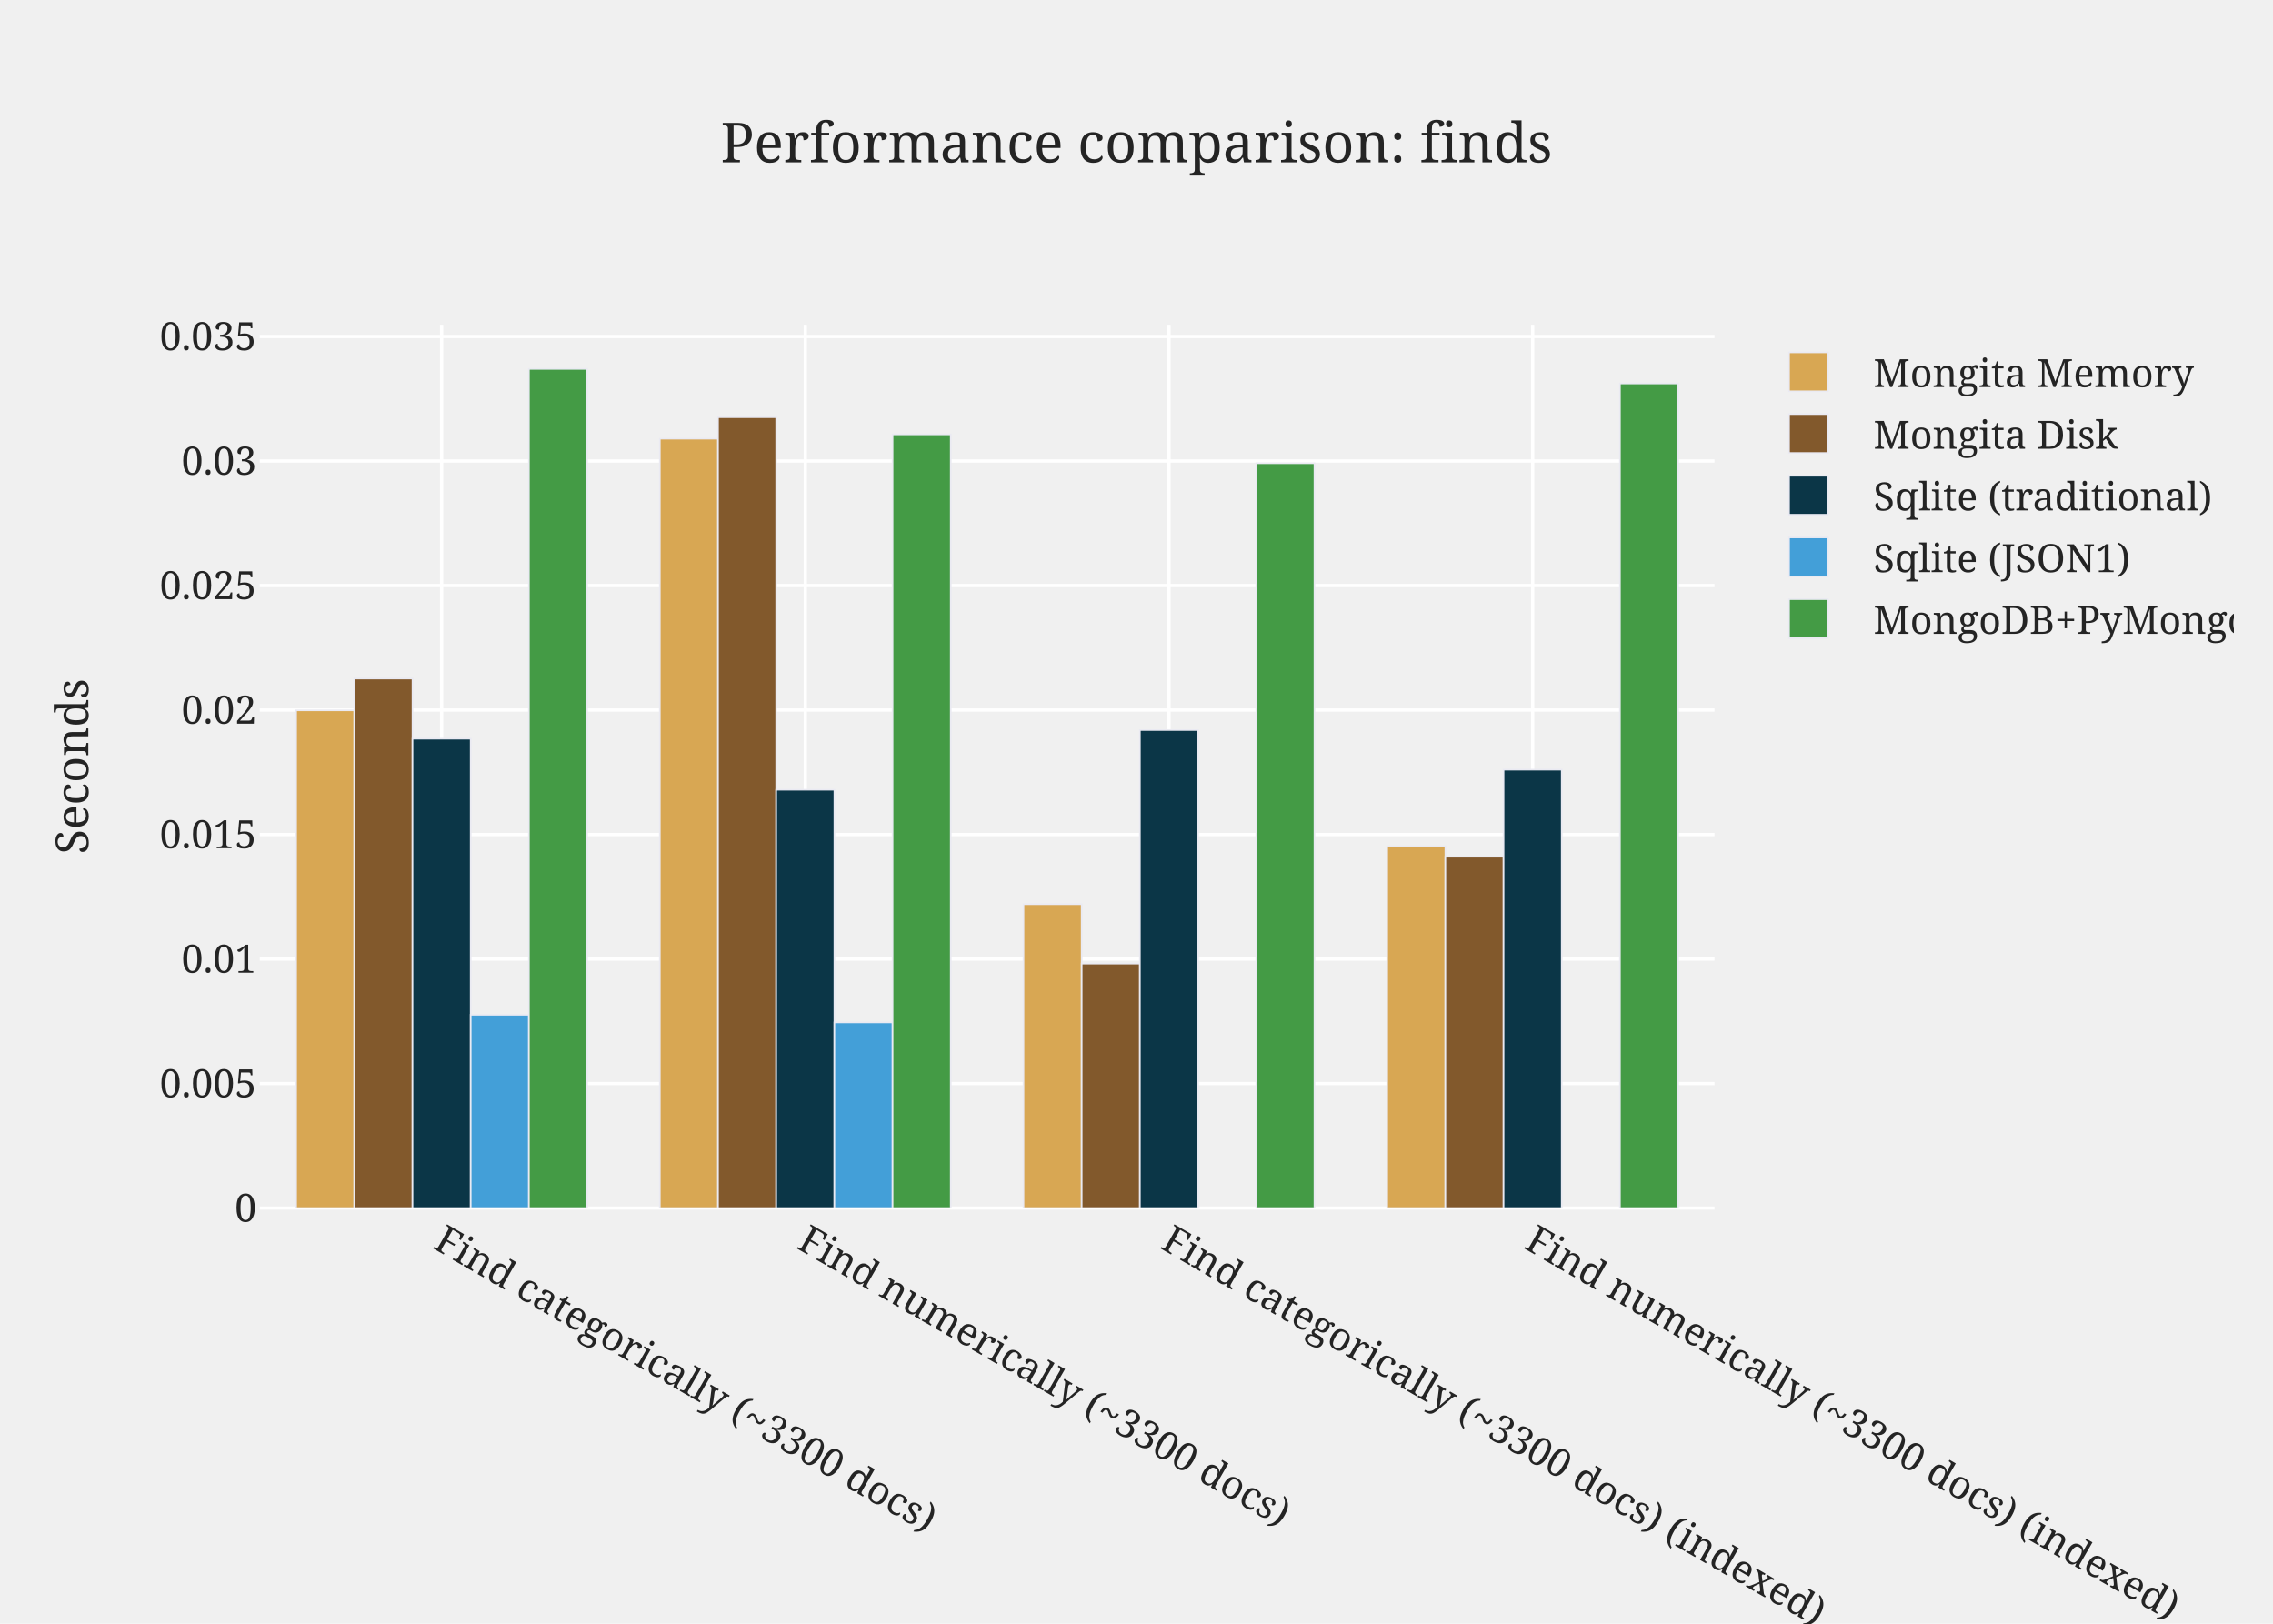
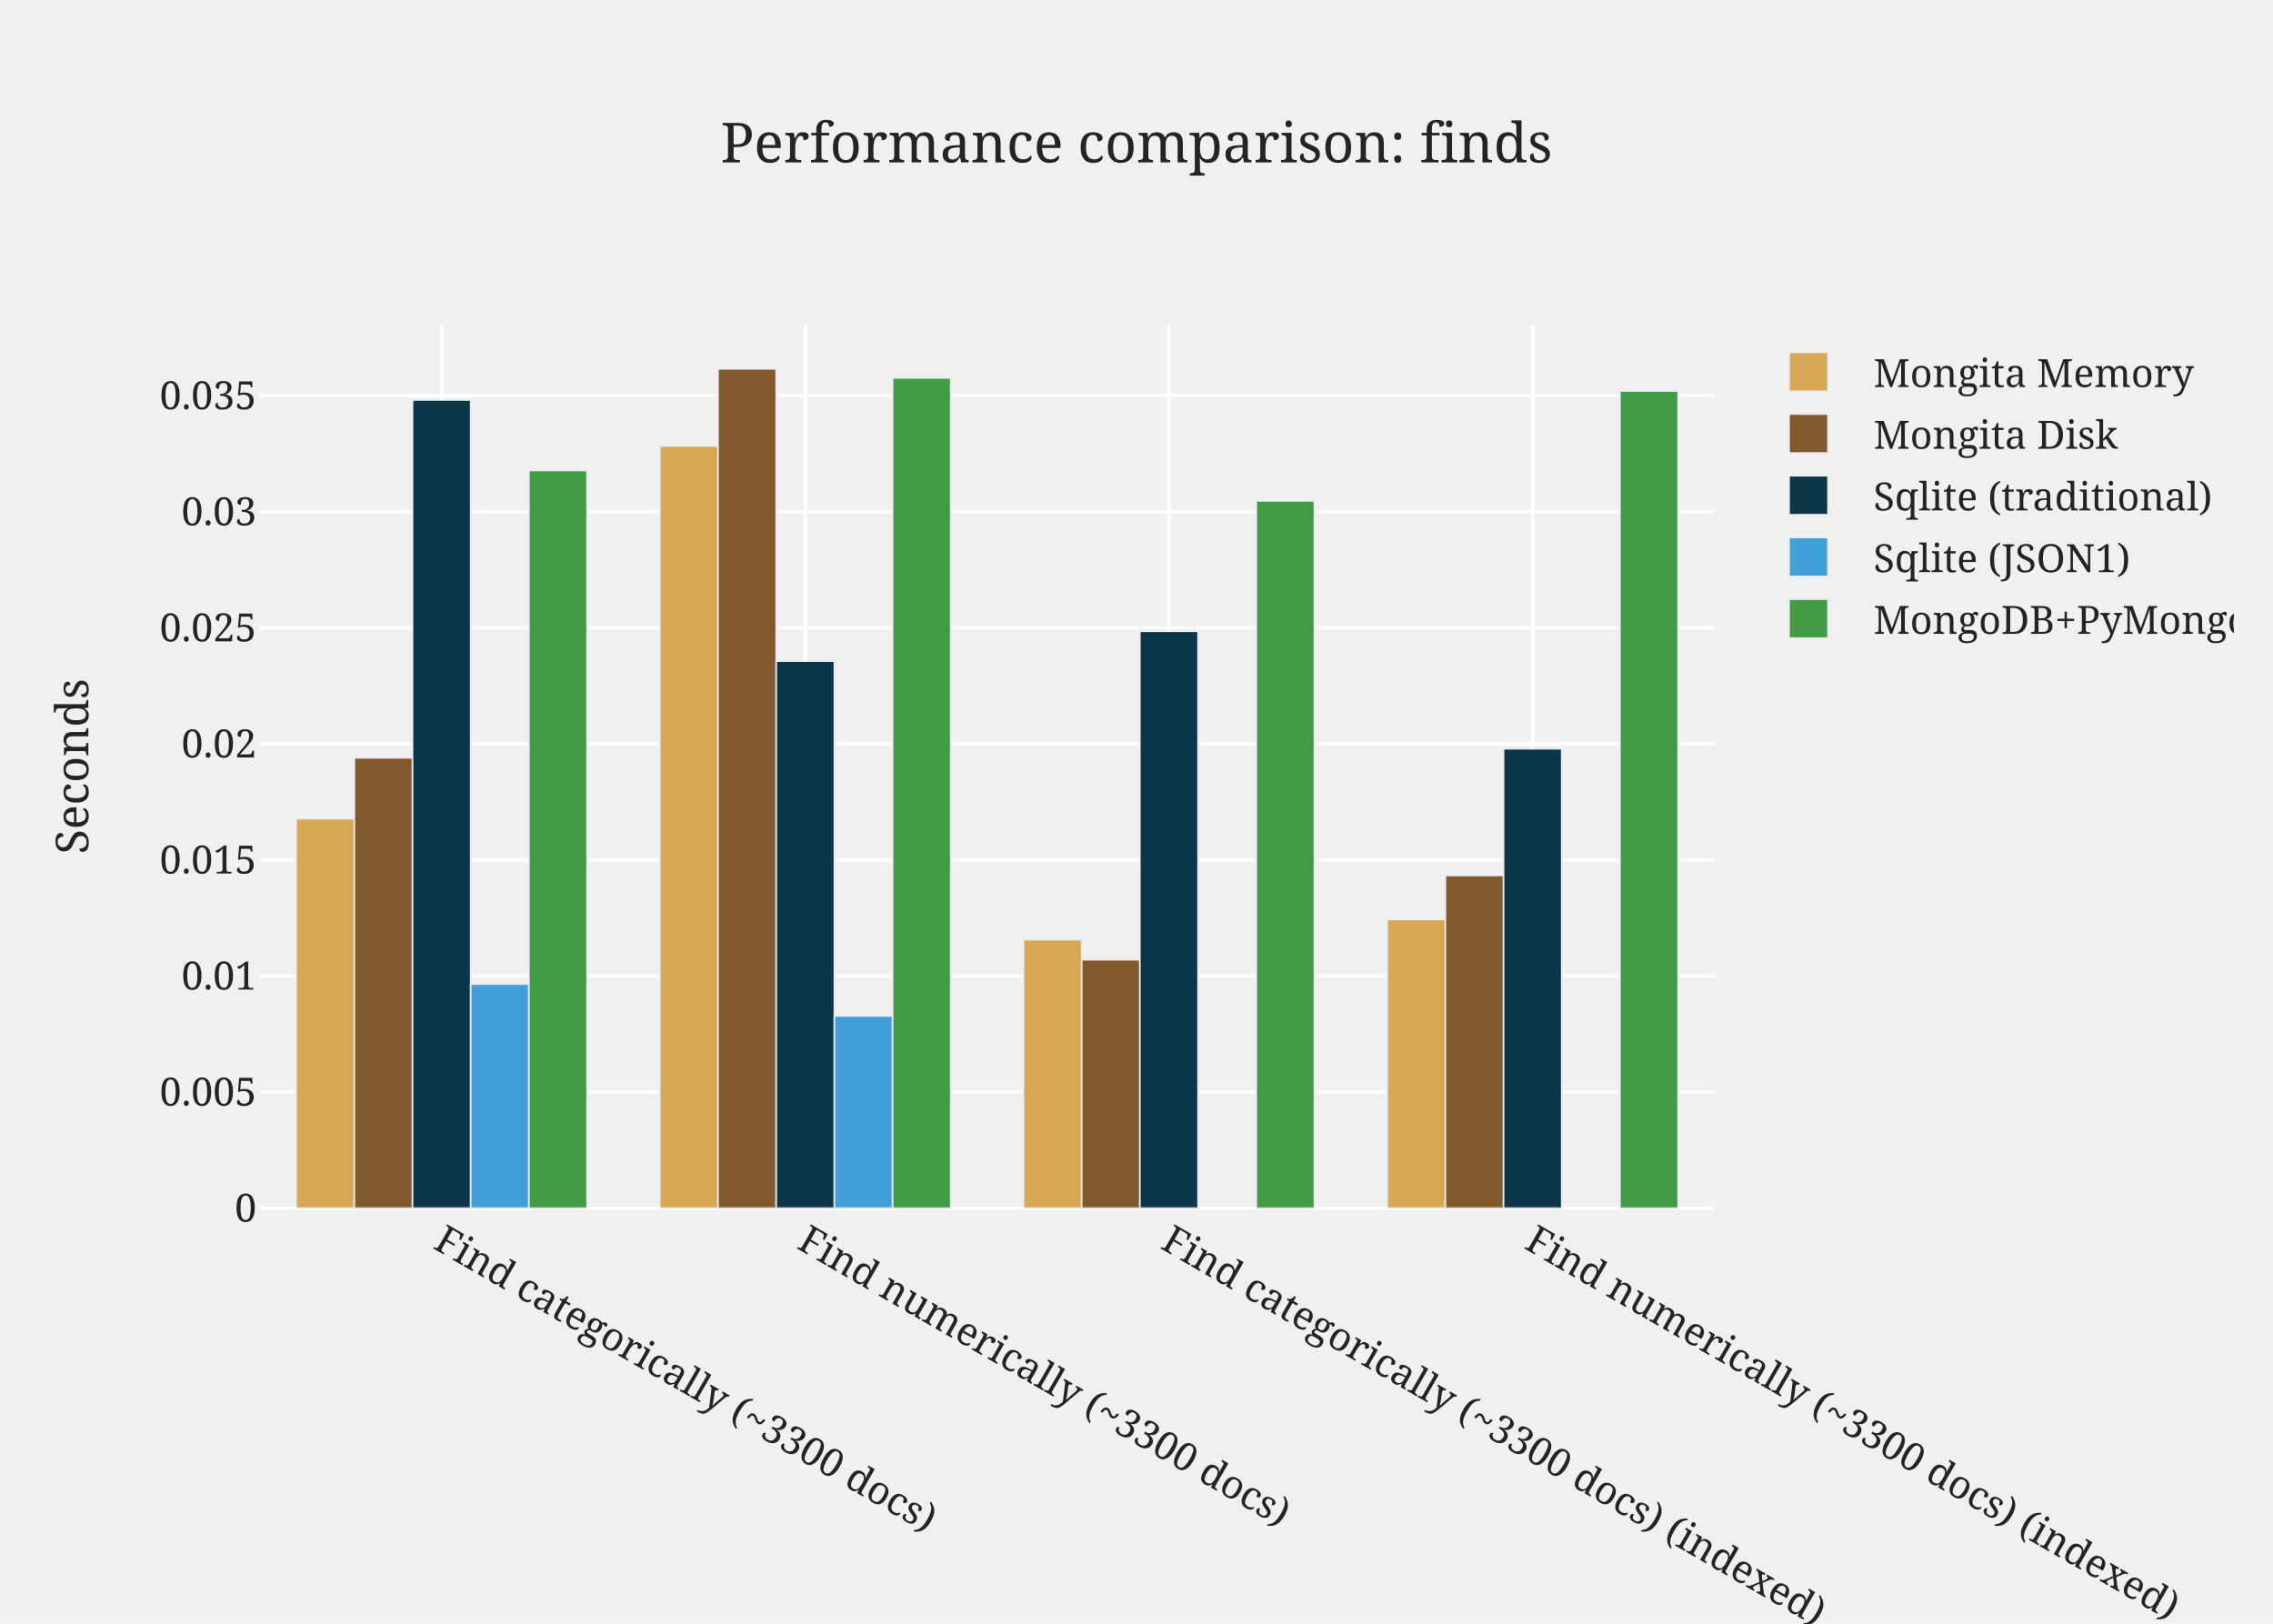
<svg xmlns="http://www.w3.org/2000/svg" class="main-svg" width="700" height="500" style="" viewBox="0 0 700 500">
  <rect x="0" y="0" width="700" height="500" style="fill: rgb(240, 240, 240); fill-opacity: 1;" />
-   <defs id="defs-7384fb">
+   <defs id="defs-a8f6b3">
    <g class="clips">
-       <clipPath id="clip7384fbxyplot" class="plotclip">
+       <clipPath id="clipa8f6b3xyplot" class="plotclip">
        <rect width="448" height="272" />
      </clipPath>
-       <clipPath class="axesclip" id="clip7384fbx">
+       <clipPath class="axesclip" id="clipa8f6b3x">
        <rect x="80" y="0" width="448" height="500" />
      </clipPath>
-       <clipPath class="axesclip" id="clip7384fby">
+       <clipPath class="axesclip" id="clipa8f6b3y">
        <rect x="0" y="100" width="700" height="272" />
      </clipPath>
-       <clipPath class="axesclip" id="clip7384fbxy">
+       <clipPath class="axesclip" id="clipa8f6b3xy">
        <rect x="80" y="100" width="448" height="272" />
      </clipPath>
    </g>
    <g class="gradients" />
  </defs>
  <g class="bglayer" />
  <g class="layer-below">
    <g class="imagelayer" />
    <g class="shapelayer" />
  </g>
  <g class="cartesianlayer">
    <g class="subplot xy">
      <g class="layer-subplot">
        <g class="shapelayer" />
        <g class="imagelayer" />
      </g>
      <g class="gridlayer">
        <g class="x">
          <path class="xgrid crisp" transform="translate(136,0)" d="M0,100v272" style="stroke: rgb(255, 255, 255); stroke-opacity: 1; stroke-width: 1px;" />
          <path class="xgrid crisp" transform="translate(248,0)" d="M0,100v272" style="stroke: rgb(255, 255, 255); stroke-opacity: 1; stroke-width: 1px;" />
          <path class="xgrid crisp" transform="translate(360,0)" d="M0,100v272" style="stroke: rgb(255, 255, 255); stroke-opacity: 1; stroke-width: 1px;" />
          <path class="xgrid crisp" transform="translate(472,0)" d="M0,100v272" style="stroke: rgb(255, 255, 255); stroke-opacity: 1; stroke-width: 1px;" />
        </g>
        <g class="y">
-           <path class="ygrid crisp" transform="translate(0,333.66)" d="M80,0h448" style="stroke: rgb(255, 255, 255); stroke-opacity: 1; stroke-width: 1px;" />
-           <path class="ygrid crisp" transform="translate(0,295.32)" d="M80,0h448" style="stroke: rgb(255, 255, 255); stroke-opacity: 1; stroke-width: 1px;" />
-           <path class="ygrid crisp" transform="translate(0,256.98)" d="M80,0h448" style="stroke: rgb(255, 255, 255); stroke-opacity: 1; stroke-width: 1px;" />
-           <path class="ygrid crisp" transform="translate(0,218.64)" d="M80,0h448" style="stroke: rgb(255, 255, 255); stroke-opacity: 1; stroke-width: 1px;" />
-           <path class="ygrid crisp" transform="translate(0,180.3)" d="M80,0h448" style="stroke: rgb(255, 255, 255); stroke-opacity: 1; stroke-width: 1px;" />
-           <path class="ygrid crisp" transform="translate(0,141.96)" d="M80,0h448" style="stroke: rgb(255, 255, 255); stroke-opacity: 1; stroke-width: 1px;" />
-           <path class="ygrid crisp" transform="translate(0,103.62)" d="M80,0h448" style="stroke: rgb(255, 255, 255); stroke-opacity: 1; stroke-width: 1px;" />
+           <path class="ygrid crisp" transform="translate(0,336.26)" d="M80,0h448" style="stroke: rgb(255, 255, 255); stroke-opacity: 1; stroke-width: 1px;" />
+           <path class="ygrid crisp" transform="translate(0,300.52)" d="M80,0h448" style="stroke: rgb(255, 255, 255); stroke-opacity: 1; stroke-width: 1px;" />
+           <path class="ygrid crisp" transform="translate(0,264.78)" d="M80,0h448" style="stroke: rgb(255, 255, 255); stroke-opacity: 1; stroke-width: 1px;" />
+           <path class="ygrid crisp" transform="translate(0,229.04)" d="M80,0h448" style="stroke: rgb(255, 255, 255); stroke-opacity: 1; stroke-width: 1px;" />
+           <path class="ygrid crisp" transform="translate(0,193.3)" d="M80,0h448" style="stroke: rgb(255, 255, 255); stroke-opacity: 1; stroke-width: 1px;" />
+           <path class="ygrid crisp" transform="translate(0,157.56)" d="M80,0h448" style="stroke: rgb(255, 255, 255); stroke-opacity: 1; stroke-width: 1px;" />
+           <path class="ygrid crisp" transform="translate(0,121.82)" d="M80,0h448" style="stroke: rgb(255, 255, 255); stroke-opacity: 1; stroke-width: 1px;" />
        </g>
      </g>
      <g class="zerolinelayer">
        <path class="yzl zl crisp" transform="translate(0,372)" d="M80,0h448" style="stroke: rgb(255, 255, 255); stroke-opacity: 1; stroke-width: 1px;" />
      </g>
      <path class="xlines-below" />
      <path class="ylines-below" />
      <g class="overlines-below" />
      <g class="xaxislayer-below" />
      <g class="yaxislayer-below" />
      <g class="overaxes-below" />
-       <g class="plot" transform="translate(80,100)" clip-path="url('#clip7384fbxyplot')">
+       <g class="plot" transform="translate(80,100)" clip-path="url('#clipa8f6b3xyplot')">
        <g class="barlayer mlayer">
          <g class="trace bars" style="opacity: 1;">
            <g class="points">
              <g class="point">
-                 <path d="M11.2,272V118.72H29.12V272Z" style="vector-effect: non-scaling-stroke; opacity: 1; stroke-width: 0.5px; fill: rgb(216, 167, 83); fill-opacity: 1; stroke: rgb(234, 234, 242); stroke-opacity: 1;" />
-               </g>
-               <g class="point">
-                 <path d="M123.2,272V35.09H141.12V272Z" style="vector-effect: non-scaling-stroke; opacity: 1; stroke-width: 0.5px; fill: rgb(216, 167, 83); fill-opacity: 1; stroke: rgb(234, 234, 242); stroke-opacity: 1;" />
-               </g>
-               <g class="point">
-                 <path d="M235.2,272V178.42H253.12V272Z" style="vector-effect: non-scaling-stroke; opacity: 1; stroke-width: 0.5px; fill: rgb(216, 167, 83); fill-opacity: 1; stroke: rgb(234, 234, 242); stroke-opacity: 1;" />
-               </g>
-               <g class="point">
-                 <path d="M347.2,272V160.62H365.12V272Z" style="vector-effect: non-scaling-stroke; opacity: 1; stroke-width: 0.5px; fill: rgb(216, 167, 83); fill-opacity: 1; stroke: rgb(234, 234, 242); stroke-opacity: 1;" />
-               </g>
-             </g>
-           </g>
-           <g class="trace bars" style="opacity: 1;">
-             <g class="points">
-               <g class="point">
-                 <path d="M29.12,272V108.94H47.04V272Z" style="vector-effect: non-scaling-stroke; opacity: 1; stroke-width: 0.5px; fill: rgb(130, 89, 44); fill-opacity: 1; stroke: rgb(234, 234, 242); stroke-opacity: 1;" />
-               </g>
-               <g class="point">
-                 <path d="M141.12,272V28.47H159.04V272Z" style="vector-effect: non-scaling-stroke; opacity: 1; stroke-width: 0.5px; fill: rgb(130, 89, 44); fill-opacity: 1; stroke: rgb(234, 234, 242); stroke-opacity: 1;" />
-               </g>
-               <g class="point">
-                 <path d="M253.12,272V196.72H271.04V272Z" style="vector-effect: non-scaling-stroke; opacity: 1; stroke-width: 0.5px; fill: rgb(130, 89, 44); fill-opacity: 1; stroke: rgb(234, 234, 242); stroke-opacity: 1;" />
-               </g>
-               <g class="point">
-                 <path d="M365.12,272V163.81H383.04V272Z" style="vector-effect: non-scaling-stroke; opacity: 1; stroke-width: 0.5px; fill: rgb(130, 89, 44); fill-opacity: 1; stroke: rgb(234, 234, 242); stroke-opacity: 1;" />
-               </g>
-             </g>
-           </g>
-           <g class="trace bars" style="opacity: 1;">
-             <g class="points">
-               <g class="point">
-                 <path d="M47.04,272V127.46H64.96V272Z" style="vector-effect: non-scaling-stroke; opacity: 1; stroke-width: 0.5px; fill: rgb(11, 54, 71); fill-opacity: 1; stroke: rgb(234, 234, 242); stroke-opacity: 1;" />
-               </g>
-               <g class="point">
-                 <path d="M159.04,272V143.19H176.96V272Z" style="vector-effect: non-scaling-stroke; opacity: 1; stroke-width: 0.5px; fill: rgb(11, 54, 71); fill-opacity: 1; stroke: rgb(234, 234, 242); stroke-opacity: 1;" />
-               </g>
-               <g class="point">
-                 <path d="M271.04,272V124.8H288.96V272Z" style="vector-effect: non-scaling-stroke; opacity: 1; stroke-width: 0.5px; fill: rgb(11, 54, 71); fill-opacity: 1; stroke: rgb(234, 234, 242); stroke-opacity: 1;" />
-               </g>
-               <g class="point">
-                 <path d="M383.04,272V137H400.96V272Z" style="vector-effect: non-scaling-stroke; opacity: 1; stroke-width: 0.5px; fill: rgb(11, 54, 71); fill-opacity: 1; stroke: rgb(234, 234, 242); stroke-opacity: 1;" />
-               </g>
-             </g>
-           </g>
-           <g class="trace bars" style="opacity: 1;">
-             <g class="points">
-               <g class="point">
-                 <path d="M64.96,272V212.48H82.88V272Z" style="vector-effect: non-scaling-stroke; opacity: 1; stroke-width: 0.5px; fill: rgb(67, 159, 216); fill-opacity: 1; stroke: rgb(234, 234, 242); stroke-opacity: 1;" />
-               </g>
-               <g class="point">
-                 <path d="M176.96,272V214.83H194.88V272Z" style="vector-effect: non-scaling-stroke; opacity: 1; stroke-width: 0.5px; fill: rgb(67, 159, 216); fill-opacity: 1; stroke: rgb(234, 234, 242); stroke-opacity: 1;" />
-               </g>
-             </g>
-           </g>
-           <g class="trace bars" style="opacity: 1;">
-             <g class="points">
-               <g class="point">
-                 <path d="M82.88,272V13.6H100.8V272Z" style="vector-effect: non-scaling-stroke; opacity: 1; stroke-width: 0.5px; fill: rgb(68, 155, 69); fill-opacity: 1; stroke: rgb(234, 234, 242); stroke-opacity: 1;" />
-               </g>
-               <g class="point">
-                 <path d="M194.88,272V33.76H212.8V272Z" style="vector-effect: non-scaling-stroke; opacity: 1; stroke-width: 0.5px; fill: rgb(68, 155, 69); fill-opacity: 1; stroke: rgb(234, 234, 242); stroke-opacity: 1;" />
-               </g>
-               <g class="point">
-                 <path d="M306.88,272V42.65H324.8V272Z" style="vector-effect: non-scaling-stroke; opacity: 1; stroke-width: 0.5px; fill: rgb(68, 155, 69); fill-opacity: 1; stroke: rgb(234, 234, 242); stroke-opacity: 1;" />
-               </g>
-               <g class="point">
-                 <path d="M418.88,272V18.08H436.8V272Z" style="vector-effect: non-scaling-stroke; opacity: 1; stroke-width: 0.5px; fill: rgb(68, 155, 69); fill-opacity: 1; stroke: rgb(234, 234, 242); stroke-opacity: 1;" />
+                 <path d="M11.2,272V152.11H29.12V272Z" style="vector-effect: non-scaling-stroke; opacity: 1; stroke-width: 0.5px; fill: rgb(216, 167, 83); fill-opacity: 1; stroke: rgb(234, 234, 242); stroke-opacity: 1;" />
+               </g>
+               <g class="point">
+                 <path d="M123.2,272V37.35H141.12V272Z" style="vector-effect: non-scaling-stroke; opacity: 1; stroke-width: 0.5px; fill: rgb(216, 167, 83); fill-opacity: 1; stroke: rgb(234, 234, 242); stroke-opacity: 1;" />
+               </g>
+               <g class="point">
+                 <path d="M235.2,272V189.36H253.12V272Z" style="vector-effect: non-scaling-stroke; opacity: 1; stroke-width: 0.5px; fill: rgb(216, 167, 83); fill-opacity: 1; stroke: rgb(234, 234, 242); stroke-opacity: 1;" />
+               </g>
+               <g class="point">
+                 <path d="M347.2,272V183.12H365.12V272Z" style="vector-effect: non-scaling-stroke; opacity: 1; stroke-width: 0.5px; fill: rgb(216, 167, 83); fill-opacity: 1; stroke: rgb(234, 234, 242); stroke-opacity: 1;" />
+               </g>
+             </g>
+           </g>
+           <g class="trace bars" style="opacity: 1;">
+             <g class="points">
+               <g class="point">
+                 <path d="M29.12,272V133.36H47.04V272Z" style="vector-effect: non-scaling-stroke; opacity: 1; stroke-width: 0.5px; fill: rgb(130, 89, 44); fill-opacity: 1; stroke: rgb(234, 234, 242); stroke-opacity: 1;" />
+               </g>
+               <g class="point">
+                 <path d="M141.12,272V13.6H159.04V272Z" style="vector-effect: non-scaling-stroke; opacity: 1; stroke-width: 0.5px; fill: rgb(130, 89, 44); fill-opacity: 1; stroke: rgb(234, 234, 242); stroke-opacity: 1;" />
+               </g>
+               <g class="point">
+                 <path d="M253.12,272V195.55H271.04V272Z" style="vector-effect: non-scaling-stroke; opacity: 1; stroke-width: 0.5px; fill: rgb(130, 89, 44); fill-opacity: 1; stroke: rgb(234, 234, 242); stroke-opacity: 1;" />
+               </g>
+               <g class="point">
+                 <path d="M365.12,272V169.57H383.04V272Z" style="vector-effect: non-scaling-stroke; opacity: 1; stroke-width: 0.5px; fill: rgb(130, 89, 44); fill-opacity: 1; stroke: rgb(234, 234, 242); stroke-opacity: 1;" />
+               </g>
+             </g>
+           </g>
+           <g class="trace bars" style="opacity: 1;">
+             <g class="points">
+               <g class="point">
+                 <path d="M47.04,272V23.18H64.96V272Z" style="vector-effect: non-scaling-stroke; opacity: 1; stroke-width: 0.5px; fill: rgb(11, 54, 71); fill-opacity: 1; stroke: rgb(234, 234, 242); stroke-opacity: 1;" />
+               </g>
+               <g class="point">
+                 <path d="M159.04,272V103.59H176.96V272Z" style="vector-effect: non-scaling-stroke; opacity: 1; stroke-width: 0.5px; fill: rgb(11, 54, 71); fill-opacity: 1; stroke: rgb(234, 234, 242); stroke-opacity: 1;" />
+               </g>
+               <g class="point">
+                 <path d="M271.04,272V94.38H288.96V272Z" style="vector-effect: non-scaling-stroke; opacity: 1; stroke-width: 0.5px; fill: rgb(11, 54, 71); fill-opacity: 1; stroke: rgb(234, 234, 242); stroke-opacity: 1;" />
+               </g>
+               <g class="point">
+                 <path d="M383.04,272V130.56H400.96V272Z" style="vector-effect: non-scaling-stroke; opacity: 1; stroke-width: 0.5px; fill: rgb(11, 54, 71); fill-opacity: 1; stroke: rgb(234, 234, 242); stroke-opacity: 1;" />
+               </g>
+             </g>
+           </g>
+           <g class="trace bars" style="opacity: 1;">
+             <g class="points">
+               <g class="point">
+                 <path d="M64.96,272V203.03H82.88V272Z" style="vector-effect: non-scaling-stroke; opacity: 1; stroke-width: 0.5px; fill: rgb(67, 159, 216); fill-opacity: 1; stroke: rgb(234, 234, 242); stroke-opacity: 1;" />
+               </g>
+               <g class="point">
+                 <path d="M176.96,272V212.83H194.88V272Z" style="vector-effect: non-scaling-stroke; opacity: 1; stroke-width: 0.5px; fill: rgb(67, 159, 216); fill-opacity: 1; stroke: rgb(234, 234, 242); stroke-opacity: 1;" />
+               </g>
+             </g>
+           </g>
+           <g class="trace bars" style="opacity: 1;">
+             <g class="points">
+               <g class="point">
+                 <path d="M82.88,272V44.89H100.8V272Z" style="vector-effect: non-scaling-stroke; opacity: 1; stroke-width: 0.5px; fill: rgb(68, 155, 69); fill-opacity: 1; stroke: rgb(234, 234, 242); stroke-opacity: 1;" />
+               </g>
+               <g class="point">
+                 <path d="M194.88,272V16.38H212.8V272Z" style="vector-effect: non-scaling-stroke; opacity: 1; stroke-width: 0.5px; fill: rgb(68, 155, 69); fill-opacity: 1; stroke: rgb(234, 234, 242); stroke-opacity: 1;" />
+               </g>
+               <g class="point">
+                 <path d="M306.88,272V54.24H324.8V272Z" style="vector-effect: non-scaling-stroke; opacity: 1; stroke-width: 0.5px; fill: rgb(68, 155, 69); fill-opacity: 1; stroke: rgb(234, 234, 242); stroke-opacity: 1;" />
+               </g>
+               <g class="point">
+                 <path d="M418.88,272V20.39H436.8V272Z" style="vector-effect: non-scaling-stroke; opacity: 1; stroke-width: 0.5px; fill: rgb(68, 155, 69); fill-opacity: 1; stroke: rgb(234, 234, 242); stroke-opacity: 1;" />
              </g>
            </g>
          </g>
        </g>
      </g>
      <g class="overplot" />
      <path class="xlines-above crisp" d="M0,0" style="fill: none;" />
      <path class="ylines-above crisp" d="M0,0" style="fill: none;" />
      <g class="overlines-above" />
      <g class="xaxislayer-above">
        <g class="xtick">
          <text text-anchor="start" x="0" y="385" transform="translate(136,0) rotate(30,0,379)" style="font-family: Garamond; font-size: 12px; fill: rgb(36, 36, 36); fill-opacity: 1; white-space: pre;">Find categorically (~3300 docs)</text>
        </g>
        <g class="xtick">
          <text text-anchor="start" x="0" y="385" transform="translate(248,0) rotate(30,0,379)" style="font-family: Garamond; font-size: 12px; fill: rgb(36, 36, 36); fill-opacity: 1; white-space: pre;">Find numerically (~3300 docs)</text>
        </g>
        <g class="xtick">
          <text text-anchor="start" x="0" y="385" transform="translate(360,0) rotate(30,0,379)" style="font-family: Garamond; font-size: 12px; fill: rgb(36, 36, 36); fill-opacity: 1; white-space: pre;">Find categorically (~3300 docs) (indexed)</text>
        </g>
        <g class="xtick">
          <text text-anchor="start" x="0" y="385" transform="translate(472,0) rotate(30,0,379)" style="font-family: Garamond; font-size: 12px; fill: rgb(36, 36, 36); fill-opacity: 1; white-space: pre;">Find numerically (~3300 docs) (indexed)</text>
        </g>
      </g>
      <g class="yaxislayer-above">
        <g class="ytick">
          <text text-anchor="end" x="79" y="4.2" transform="translate(0,372)" style="font-family: Garamond; font-size: 12px; fill: rgb(36, 36, 36); fill-opacity: 1; white-space: pre;">0</text>
        </g>
        <g class="ytick">
-           <text text-anchor="end" x="79" y="4.2" transform="translate(0,333.66)" style="font-family: Garamond; font-size: 12px; fill: rgb(36, 36, 36); fill-opacity: 1; white-space: pre;">0.005</text>
-         </g>
-         <g class="ytick">
-           <text text-anchor="end" x="79" y="4.2" transform="translate(0,295.32)" style="font-family: Garamond; font-size: 12px; fill: rgb(36, 36, 36); fill-opacity: 1; white-space: pre;">0.01</text>
-         </g>
-         <g class="ytick">
-           <text text-anchor="end" x="79" y="4.2" transform="translate(0,256.98)" style="font-family: Garamond; font-size: 12px; fill: rgb(36, 36, 36); fill-opacity: 1; white-space: pre;">0.015</text>
-         </g>
-         <g class="ytick">
-           <text text-anchor="end" x="79" y="4.2" transform="translate(0,218.64)" style="font-family: Garamond; font-size: 12px; fill: rgb(36, 36, 36); fill-opacity: 1; white-space: pre;">0.02</text>
-         </g>
-         <g class="ytick">
-           <text text-anchor="end" x="79" y="4.2" transform="translate(0,180.3)" style="font-family: Garamond; font-size: 12px; fill: rgb(36, 36, 36); fill-opacity: 1; white-space: pre;">0.025</text>
-         </g>
-         <g class="ytick">
-           <text text-anchor="end" x="79" y="4.2" transform="translate(0,141.96)" style="font-family: Garamond; font-size: 12px; fill: rgb(36, 36, 36); fill-opacity: 1; white-space: pre;">0.03</text>
-         </g>
-         <g class="ytick">
-           <text text-anchor="end" x="79" y="4.2" transform="translate(0,103.62)" style="font-family: Garamond; font-size: 12px; fill: rgb(36, 36, 36); fill-opacity: 1; white-space: pre;">0.035</text>
+           <text text-anchor="end" x="79" y="4.2" transform="translate(0,336.26)" style="font-family: Garamond; font-size: 12px; fill: rgb(36, 36, 36); fill-opacity: 1; white-space: pre;">0.005</text>
+         </g>
+         <g class="ytick">
+           <text text-anchor="end" x="79" y="4.2" transform="translate(0,300.52)" style="font-family: Garamond; font-size: 12px; fill: rgb(36, 36, 36); fill-opacity: 1; white-space: pre;">0.01</text>
+         </g>
+         <g class="ytick">
+           <text text-anchor="end" x="79" y="4.2" transform="translate(0,264.78)" style="font-family: Garamond; font-size: 12px; fill: rgb(36, 36, 36); fill-opacity: 1; white-space: pre;">0.015</text>
+         </g>
+         <g class="ytick">
+           <text text-anchor="end" x="79" y="4.2" transform="translate(0,229.04)" style="font-family: Garamond; font-size: 12px; fill: rgb(36, 36, 36); fill-opacity: 1; white-space: pre;">0.02</text>
+         </g>
+         <g class="ytick">
+           <text text-anchor="end" x="79" y="4.2" transform="translate(0,193.3)" style="font-family: Garamond; font-size: 12px; fill: rgb(36, 36, 36); fill-opacity: 1; white-space: pre;">0.025</text>
+         </g>
+         <g class="ytick">
+           <text text-anchor="end" x="79" y="4.2" transform="translate(0,157.56)" style="font-family: Garamond; font-size: 12px; fill: rgb(36, 36, 36); fill-opacity: 1; white-space: pre;">0.03</text>
+         </g>
+         <g class="ytick">
+           <text text-anchor="end" x="79" y="4.2" transform="translate(0,121.82)" style="font-family: Garamond; font-size: 12px; fill: rgb(36, 36, 36); fill-opacity: 1; white-space: pre;">0.035</text>
        </g>
      </g>
      <g class="overaxes-above" />
    </g>
  </g>
  <g class="polarlayer" />
  <g class="ternarylayer" />
  <g class="geolayer" />
  <g class="funnelarealayer" />
  <g class="pielayer" />
  <g class="treemaplayer" />
  <g class="sunburstlayer" />
  <g class="glimages" />
-   <defs id="topdefs-7384fb">
+   <defs id="topdefs-a8f6b3">
    <g class="clips" />
-     <clipPath id="legend7384fb">
+     <clipPath id="legenda8f6b3">
      <rect width="151" height="105" x="0" y="0" />
    </clipPath>
  </defs>
  <g class="layer-above">
    <g class="imagelayer" />
    <g class="shapelayer" />
  </g>
  <g class="infolayer">
    <g class="legend" pointer-events="all" transform="translate(536.96,100)">
      <rect class="bg" shape-rendering="crispEdges" width="151" height="105" x="0" y="0" style="stroke: rgb(68, 68, 68); stroke-opacity: 1; fill: rgb(240, 240, 240); fill-opacity: 1; stroke-width: 0px;" />
-       <g class="scrollbox" transform="" clip-path="url('#legend7384fb')">
+       <g class="scrollbox" transform="" clip-path="url('#legenda8f6b3')">
        <g class="groups">
          <g class="traces" transform="translate(0,14.5)" style="opacity: 1;">
            <text class="legendtext" text-anchor="start" x="40" y="4.68" style="font-family: Garamond; font-size: 12px; fill: rgb(36, 36, 36); fill-opacity: 1; white-space: pre;">Mongita Memory</text>
            <g class="layers" style="opacity: 1;">
              <g class="legendfill" />
              <g class="legendlines" />
              <g class="legendsymbols">
                <g class="legendpoints">
                  <path class="legendundefined" d="M6,6H-6V-6H6Z" transform="translate(20,0)" style="stroke-width: 0.5px; fill: rgb(216, 167, 83); fill-opacity: 1; stroke: rgb(234, 234, 242); stroke-opacity: 1;" />
                </g>
              </g>
            </g>
            <rect class="legendtoggle" x="0" y="-9.5" width="145.453" height="19" style="fill: rgb(0, 0, 0); fill-opacity: 0;" />
          </g>
          <g class="traces" transform="translate(0,33.5)" style="opacity: 1;">
            <text class="legendtext" text-anchor="start" x="40" y="4.68" style="font-family: Garamond; font-size: 12px; fill: rgb(36, 36, 36); fill-opacity: 1; white-space: pre;">Mongita Disk</text>
            <g class="layers" style="opacity: 1;">
              <g class="legendfill" />
              <g class="legendlines" />
              <g class="legendsymbols">
                <g class="legendpoints">
                  <path class="legendundefined" d="M6,6H-6V-6H6Z" transform="translate(20,0)" style="stroke-width: 0.5px; fill: rgb(130, 89, 44); fill-opacity: 1; stroke: rgb(234, 234, 242); stroke-opacity: 1;" />
                </g>
              </g>
            </g>
            <rect class="legendtoggle" x="0" y="-9.5" width="145.453" height="19" style="fill: rgb(0, 0, 0); fill-opacity: 0;" />
          </g>
          <g class="traces" transform="translate(0,52.5)" style="opacity: 1;">
            <text class="legendtext" text-anchor="start" x="40" y="4.68" style="font-family: Garamond; font-size: 12px; fill: rgb(36, 36, 36); fill-opacity: 1; white-space: pre;">Sqlite (traditional)</text>
            <g class="layers" style="opacity: 1;">
              <g class="legendfill" />
              <g class="legendlines" />
              <g class="legendsymbols">
                <g class="legendpoints">
                  <path class="legendundefined" d="M6,6H-6V-6H6Z" transform="translate(20,0)" style="stroke-width: 0.5px; fill: rgb(11, 54, 71); fill-opacity: 1; stroke: rgb(234, 234, 242); stroke-opacity: 1;" />
                </g>
              </g>
            </g>
            <rect class="legendtoggle" x="0" y="-9.5" width="145.453" height="19" style="fill: rgb(0, 0, 0); fill-opacity: 0;" />
          </g>
          <g class="traces" transform="translate(0,71.5)" style="opacity: 1;">
            <text class="legendtext" text-anchor="start" x="40" y="4.68" style="font-family: Garamond; font-size: 12px; fill: rgb(36, 36, 36); fill-opacity: 1; white-space: pre;">Sqlite (JSON1)</text>
            <g class="layers" style="opacity: 1;">
              <g class="legendfill" />
              <g class="legendlines" />
              <g class="legendsymbols">
                <g class="legendpoints">
                  <path class="legendundefined" d="M6,6H-6V-6H6Z" transform="translate(20,0)" style="stroke-width: 0.5px; fill: rgb(67, 159, 216); fill-opacity: 1; stroke: rgb(234, 234, 242); stroke-opacity: 1;" />
                </g>
              </g>
            </g>
            <rect class="legendtoggle" x="0" y="-9.5" width="145.453" height="19" style="fill: rgb(0, 0, 0); fill-opacity: 0;" />
          </g>
          <g class="traces" transform="translate(0,90.5)" style="opacity: 1;">
            <text class="legendtext" text-anchor="start" x="40" y="4.68" style="font-family: Garamond; font-size: 12px; fill: rgb(36, 36, 36); fill-opacity: 1; white-space: pre;">MongoDB+PyMongo</text>
            <g class="layers" style="opacity: 1;">
              <g class="legendfill" />
              <g class="legendlines" />
              <g class="legendsymbols">
                <g class="legendpoints">
                  <path class="legendundefined" d="M6,6H-6V-6H6Z" transform="translate(20,0)" style="stroke-width: 0.5px; fill: rgb(68, 155, 69); fill-opacity: 1; stroke: rgb(234, 234, 242); stroke-opacity: 1;" />
                </g>
              </g>
            </g>
            <rect class="legendtoggle" x="0" y="-9.5" width="145.453" height="19" style="fill: rgb(0, 0, 0); fill-opacity: 0;" />
          </g>
        </g>
      </g>
      <rect class="scrollbar" rx="20" ry="3" width="0" height="0" x="0" y="0" style="fill: rgb(128, 139, 164); fill-opacity: 1;" />
    </g>
    <g class="g-gtitle">
      <text class="gtitle" x="350" y="50" text-anchor="middle" dy="0em" style="font-family: Garamond; font-size: 17px; fill: rgb(36, 36, 36); opacity: 1; font-weight: normal; white-space: pre;">Performance comparison: finds</text>
    </g>
    <g class="g-xtitle" />
    <g class="g-ytitle">
      <text class="ytitle" transform="rotate(-90,27.2,236)" x="27.2" y="236" text-anchor="middle" style="font-family: Garamond; font-size: 14px; fill: rgb(36, 36, 36); opacity: 1; font-weight: normal; white-space: pre;">Seconds</text>
    </g>
  </g>
</svg>
